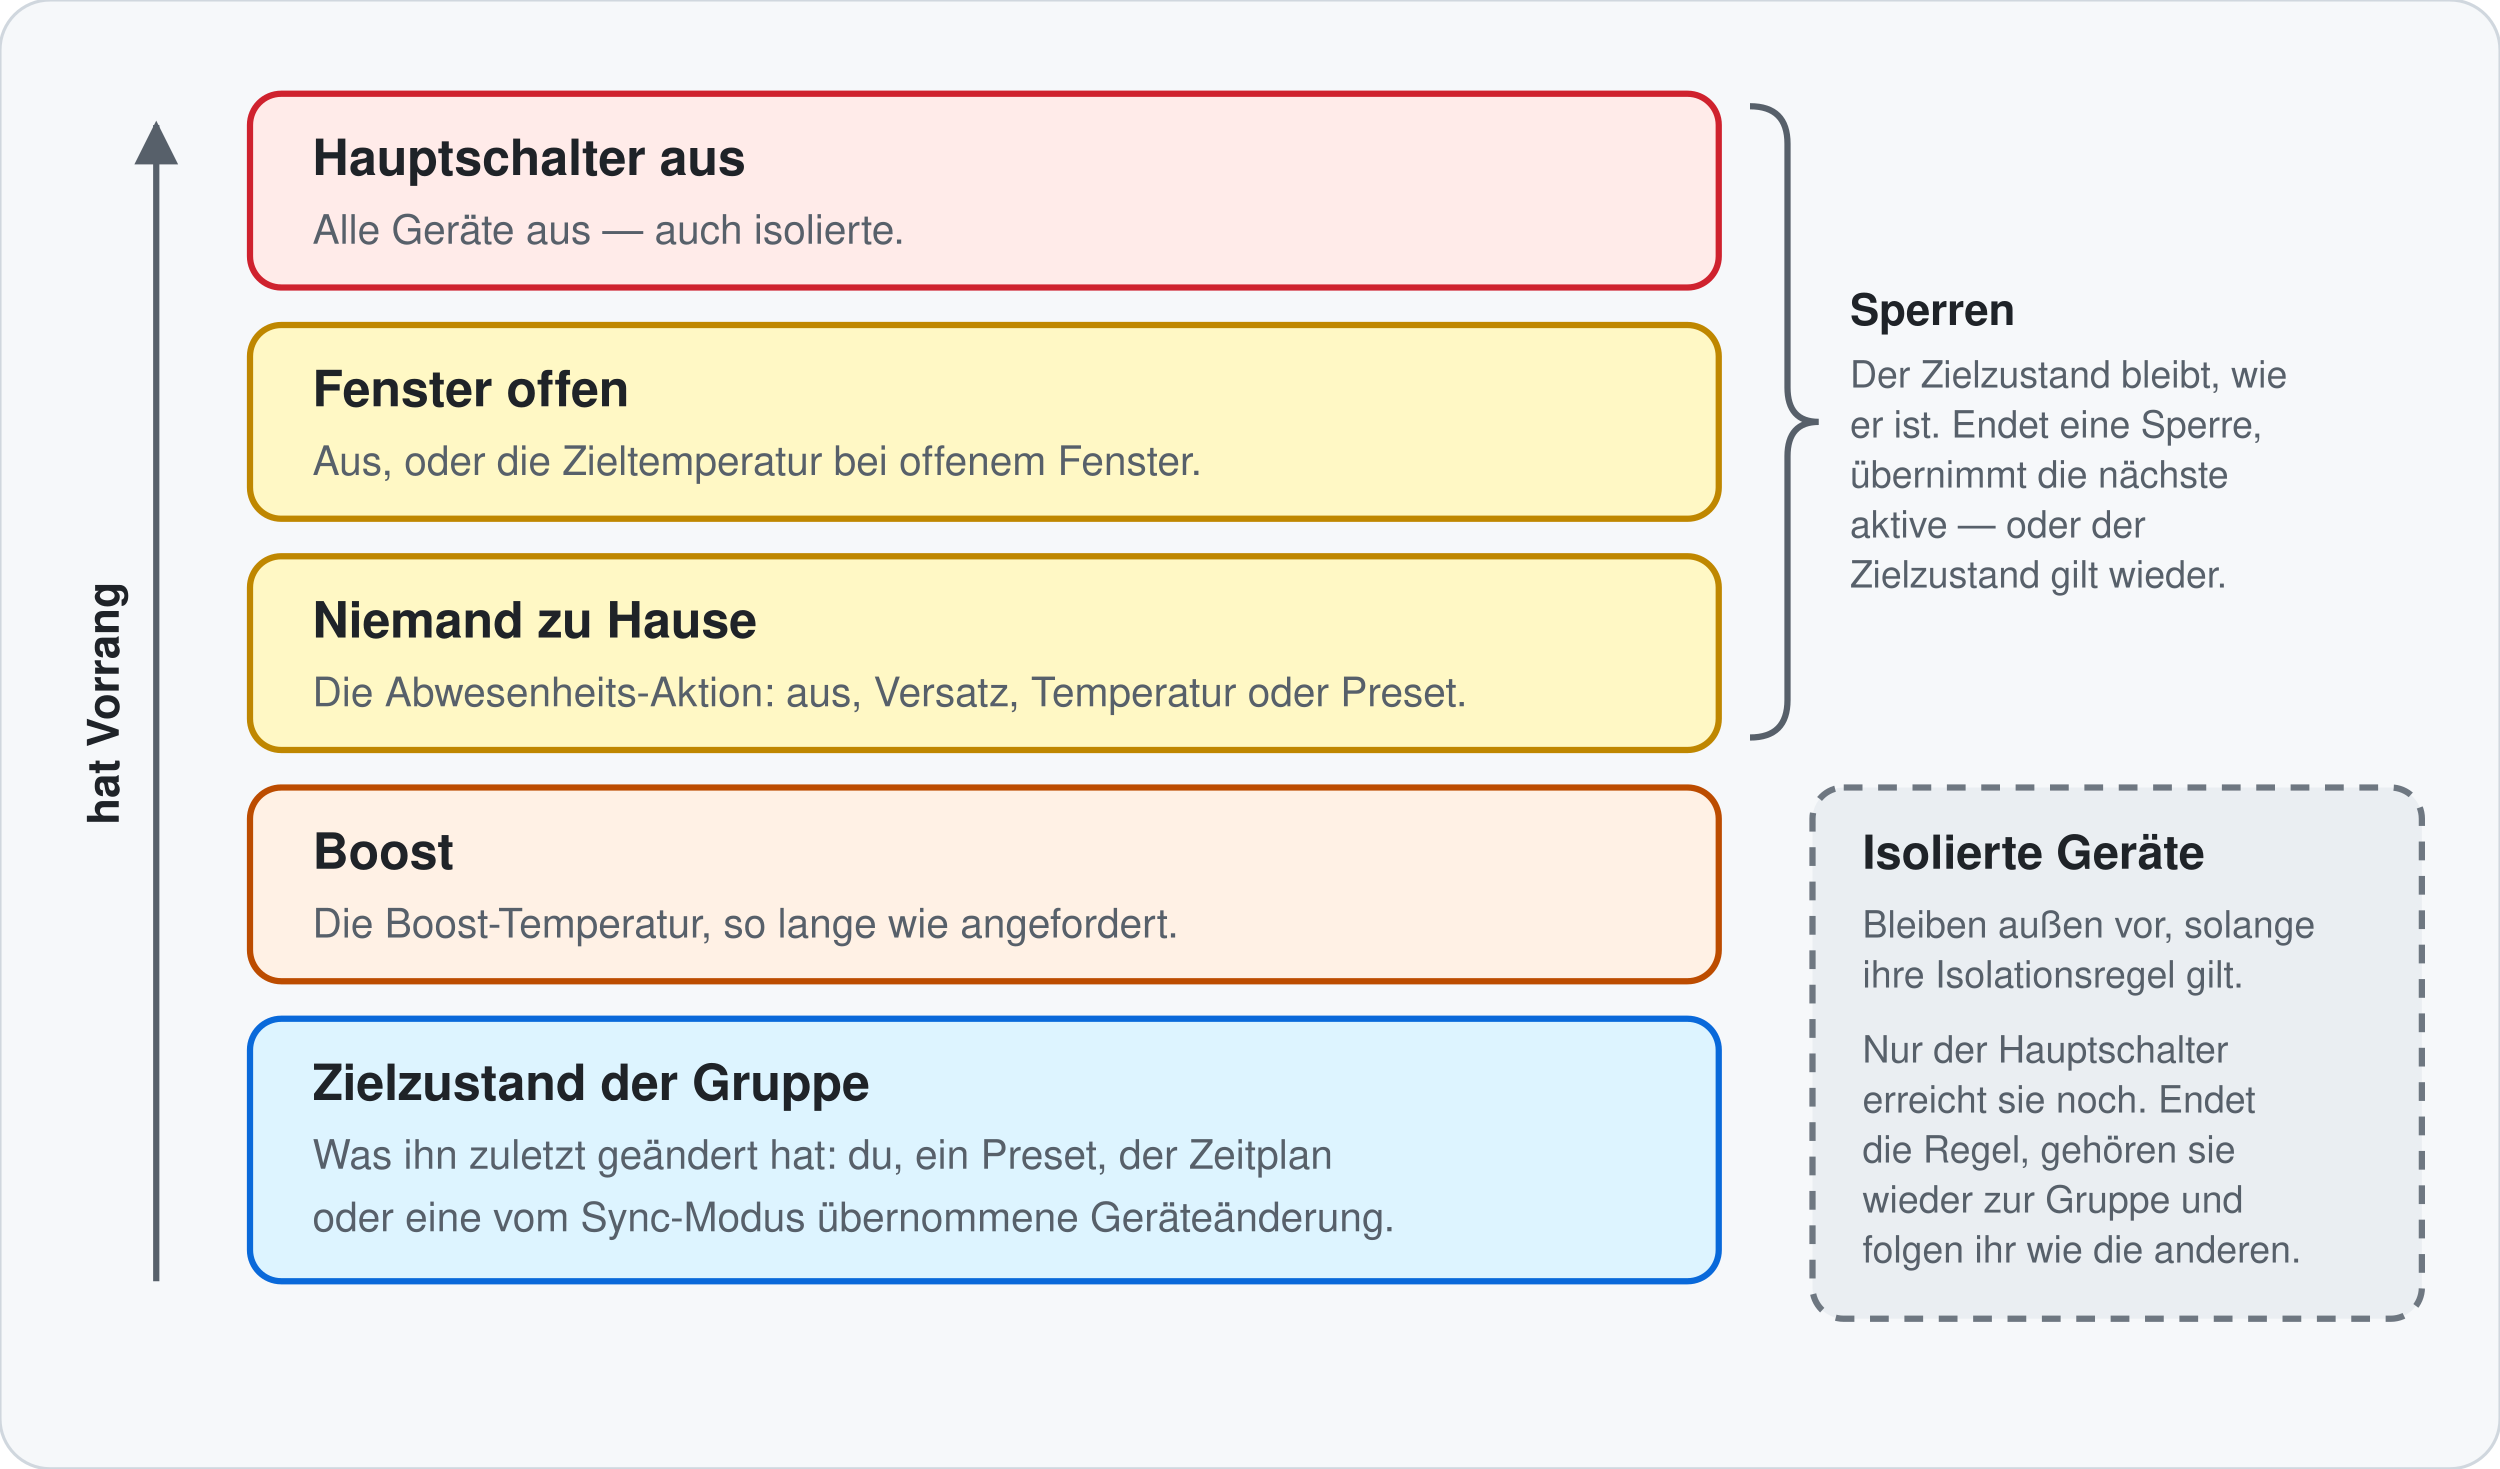
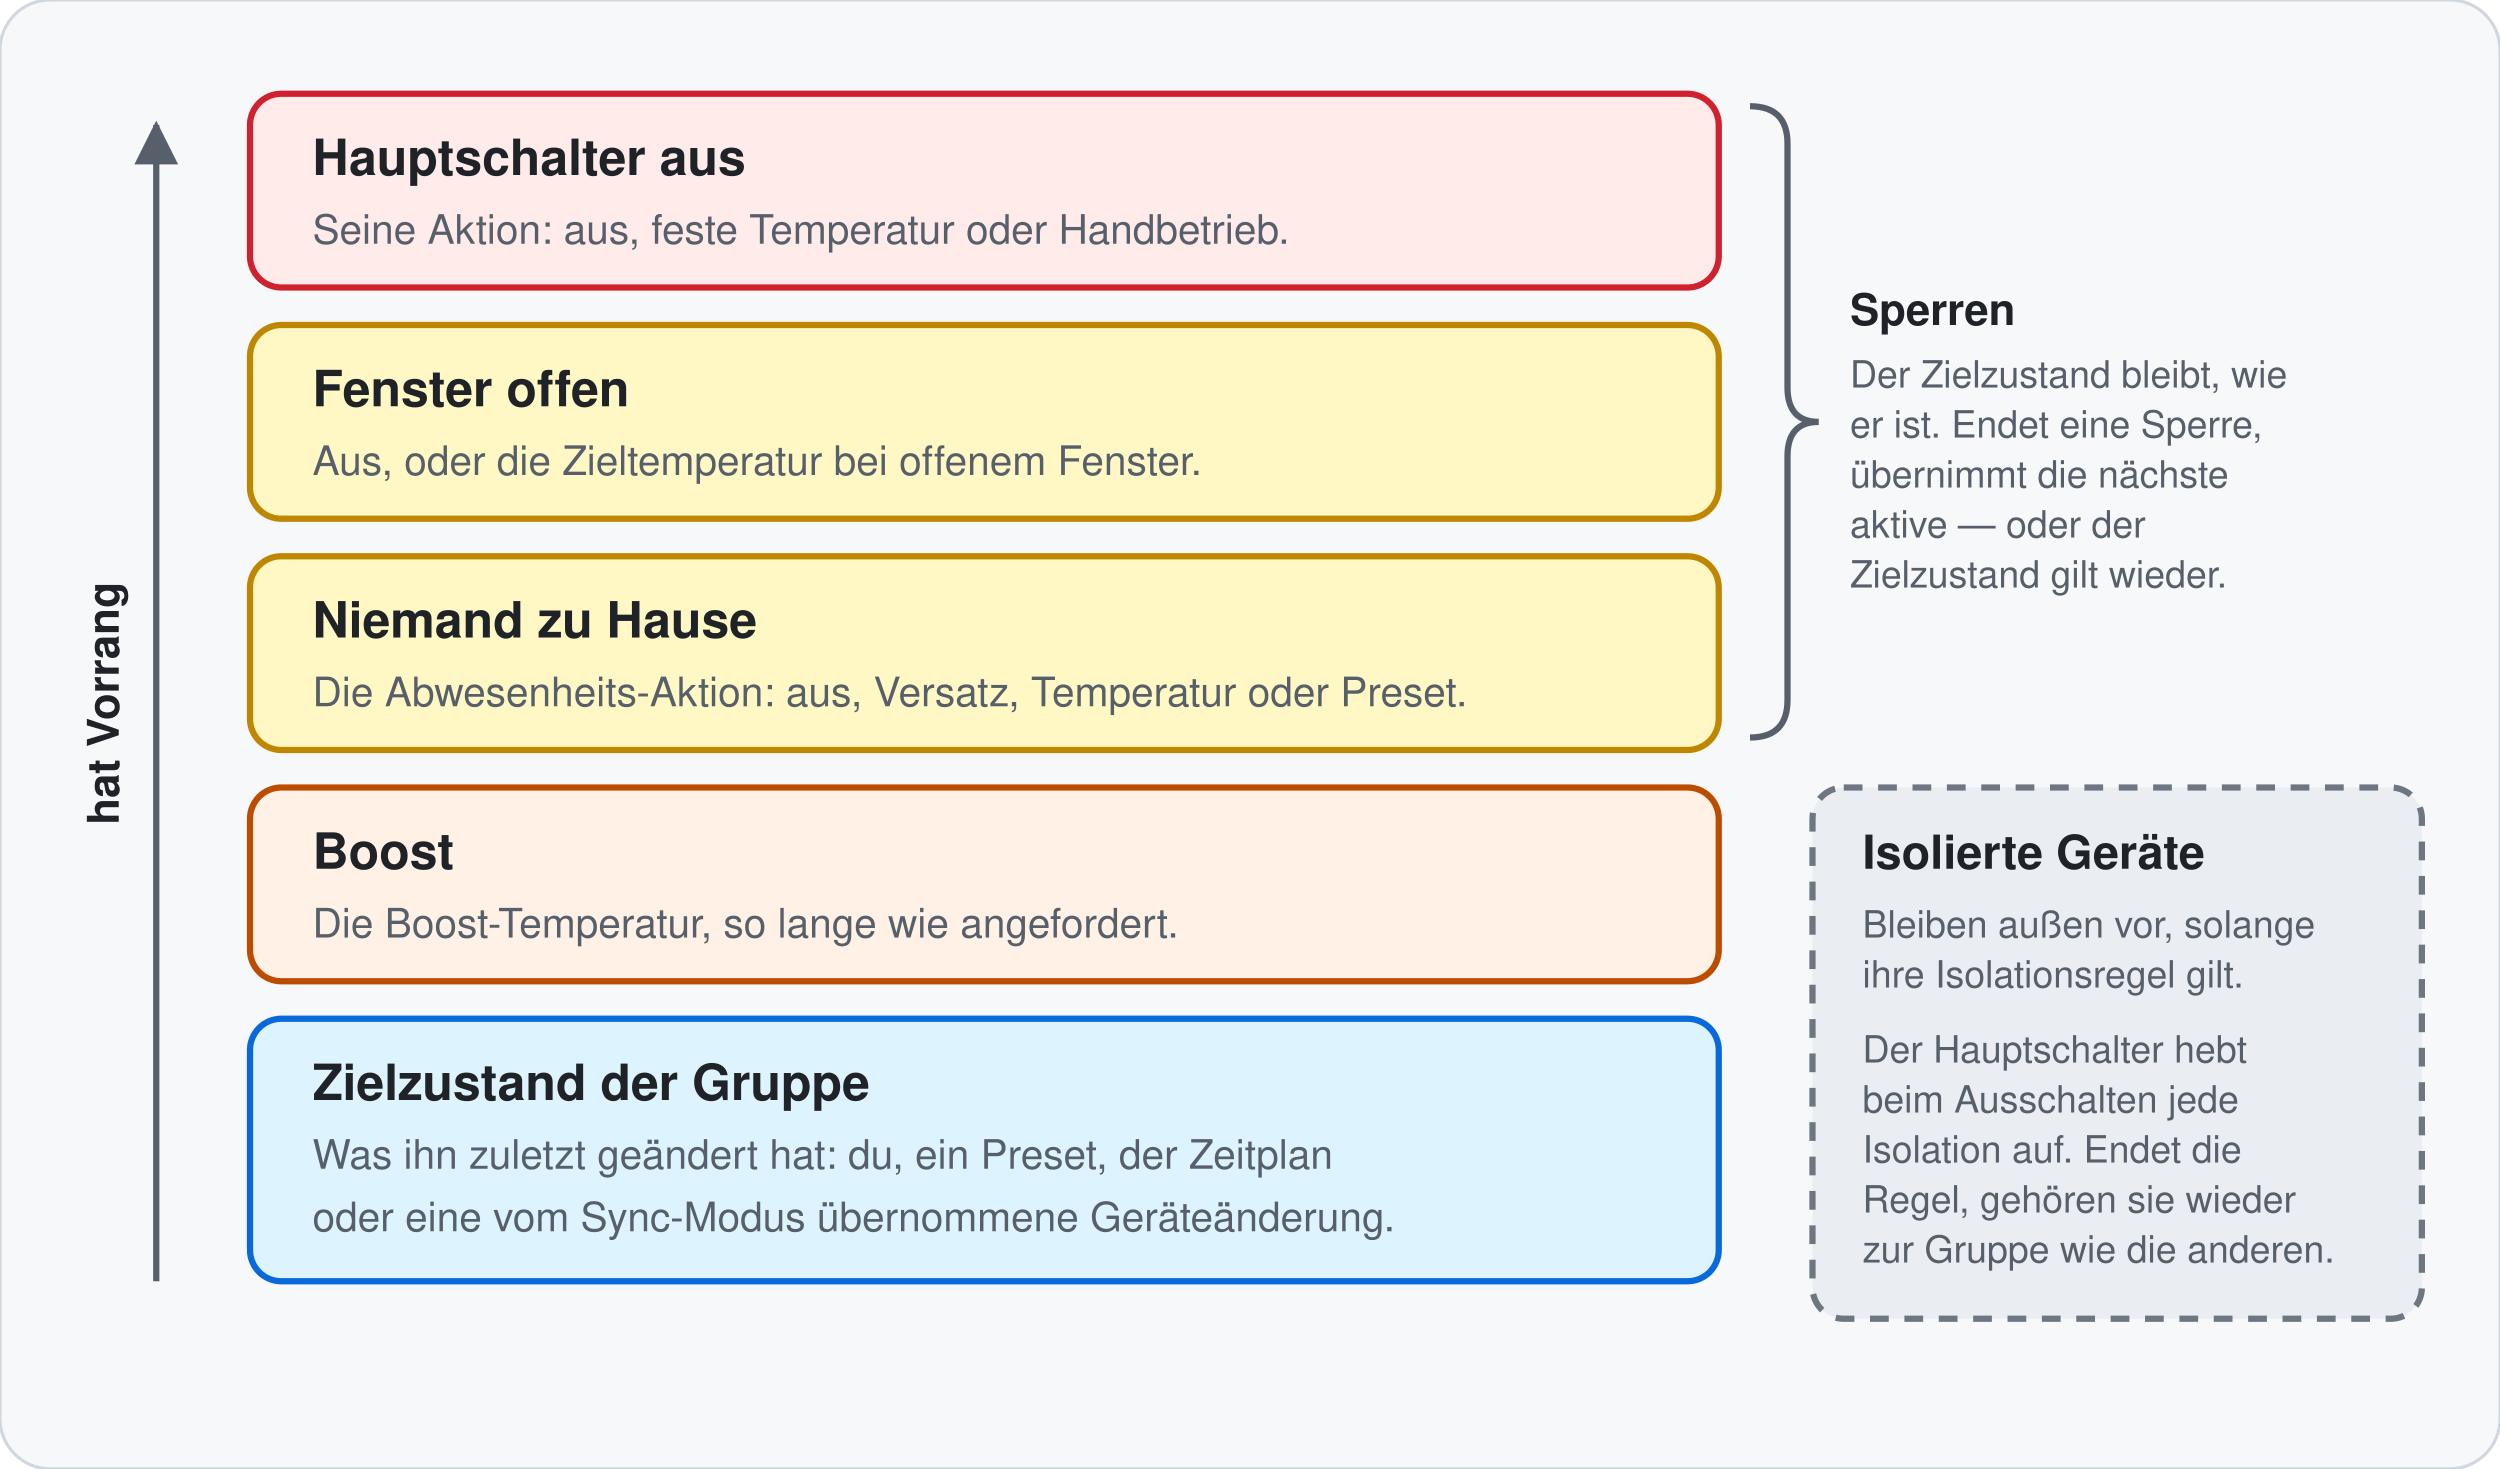
<svg xmlns="http://www.w3.org/2000/svg" viewBox="0 0 800 470" width="800" height="470" font-family="-apple-system, BlinkMacSystemFont, 'Segoe UI', Helvetica, Arial, sans-serif">
  <defs>
    <marker id="arrow" viewBox="0 0 10 10" refX="9" refY="5" markerWidth="7" markerHeight="7" orient="auto-start-reverse">
      <path d="M0,0 L10,5 L0,10 z" fill="#57606a" />
    </marker>
  </defs>
  <rect x="0" y="0" width="800" height="470" rx="16" fill="#f6f8fa" stroke="#d0d7de" />
  <line x1="50" y1="410" x2="50" y2="40" stroke="#57606a" stroke-width="2" marker-end="url(#arrow)" />
  <text x="38" y="225" font-size="14" font-weight="600" fill="#1f2328" text-anchor="middle" transform="rotate(-90 38 225)">hat Vorrang</text>
  <g fill="#1f2328">
    <rect x="80" y="30" width="470" height="62" rx="10" fill="#ffebe9" stroke="#cf222e" stroke-width="2" />
    <text x="100" y="56" font-size="16" font-weight="700">Hauptschalter aus</text>
-     <text x="100" y="78" font-size="13" fill="#57606a">Alle Geräte aus — auch isolierte.</text>
+     <text x="100" y="78" font-size="13" fill="#57606a">Seine Aktion: aus, feste Temperatur oder Handbetrieb.</text>
    <rect x="80" y="104" width="470" height="62" rx="10" fill="#fff8c5" stroke="#bf8700" stroke-width="2" />
    <text x="100" y="130" font-size="16" font-weight="700">Fenster offen</text>
    <text x="100" y="152" font-size="13" fill="#57606a">Aus, oder die Zieltemperatur bei offenem Fenster.</text>
    <rect x="80" y="178" width="470" height="62" rx="10" fill="#fff8c5" stroke="#bf8700" stroke-width="2" />
    <text x="100" y="204" font-size="16" font-weight="700">Niemand zu Hause</text>
    <text x="100" y="226" font-size="13" fill="#57606a">Die Abwesenheits-Aktion: aus, Versatz, Temperatur oder Preset.</text>
    <rect x="80" y="252" width="470" height="62" rx="10" fill="#fff1e5" stroke="#bc4c00" stroke-width="2" />
    <text x="100" y="278" font-size="16" font-weight="700">Boost</text>
    <text x="100" y="300" font-size="13" fill="#57606a">Die Boost-Temperatur, so lange wie angefordert.</text>
    <rect x="80" y="326" width="470" height="84" rx="10" fill="#ddf4ff" stroke="#0969da" stroke-width="2" />
    <text x="100" y="352" font-size="16" font-weight="700">Zielzustand der Gruppe</text>
    <text x="100" y="374" font-size="13" fill="#57606a">Was ihn zuletzt geändert hat: du, ein Preset, der Zeitplan</text>
    <text x="100" y="394" font-size="13" fill="#57606a">oder eine vom Sync-Modus übernommene Geräteänderung.</text>
  </g>
  <path d="M 560 34 Q 572 34 572 46 L 572 124 Q 572 135 582 135 Q 572 135 572 146 L 572 224 Q 572 236 560 236" stroke="#57606a" stroke-width="2" fill="none" />
  <g fill="#1f2328">
    <text x="592" y="104" font-size="14" font-weight="600">Sperren</text>
    <text x="592" y="124" font-size="12" fill="#57606a">Der Zielzustand bleibt, wie</text>
    <text x="592" y="140" font-size="12" fill="#57606a">er ist. Endet eine Sperre,</text>
    <text x="592" y="156" font-size="12" fill="#57606a">übernimmt die nächste</text>
    <text x="592" y="172" font-size="12" fill="#57606a">aktive — oder der</text>
    <text x="592" y="188" font-size="12" fill="#57606a">Zielzustand gilt wieder.</text>
  </g>
  <rect x="580" y="252" width="195" height="170" rx="10" fill="#eaeef2" stroke="#6e7781" stroke-width="2" stroke-dasharray="6 5" />
  <g fill="#1f2328">
    <text x="596" y="278" font-size="15" font-weight="700">Isolierte Geräte</text>
    <text x="596" y="300" font-size="12" fill="#57606a">Bleiben außen vor, solange</text>
    <text x="596" y="316" font-size="12" fill="#57606a">ihre Isolationsregel gilt.</text>
-     <text x="596" y="340" font-size="12" fill="#57606a">Nur der Hauptschalter</text>
-     <text x="596" y="356" font-size="12" fill="#57606a">erreicht sie noch. Endet</text>
-     <text x="596" y="372" font-size="12" fill="#57606a">die Regel, gehören sie</text>
-     <text x="596" y="388" font-size="12" fill="#57606a">wieder zur Gruppe und</text>
-     <text x="596" y="404" font-size="12" fill="#57606a">folgen ihr wie die anderen.</text>
+     <text x="596" y="340" font-size="12" fill="#57606a">Der Hauptschalter hebt</text>
+     <text x="596" y="356" font-size="12" fill="#57606a">beim Ausschalten jede</text>
+     <text x="596" y="372" font-size="12" fill="#57606a">Isolation auf. Endet die</text>
+     <text x="596" y="388" font-size="12" fill="#57606a">Regel, gehören sie wieder</text>
+     <text x="596" y="404" font-size="12" fill="#57606a">zur Gruppe wie die anderen.</text>
  </g>
</svg>
